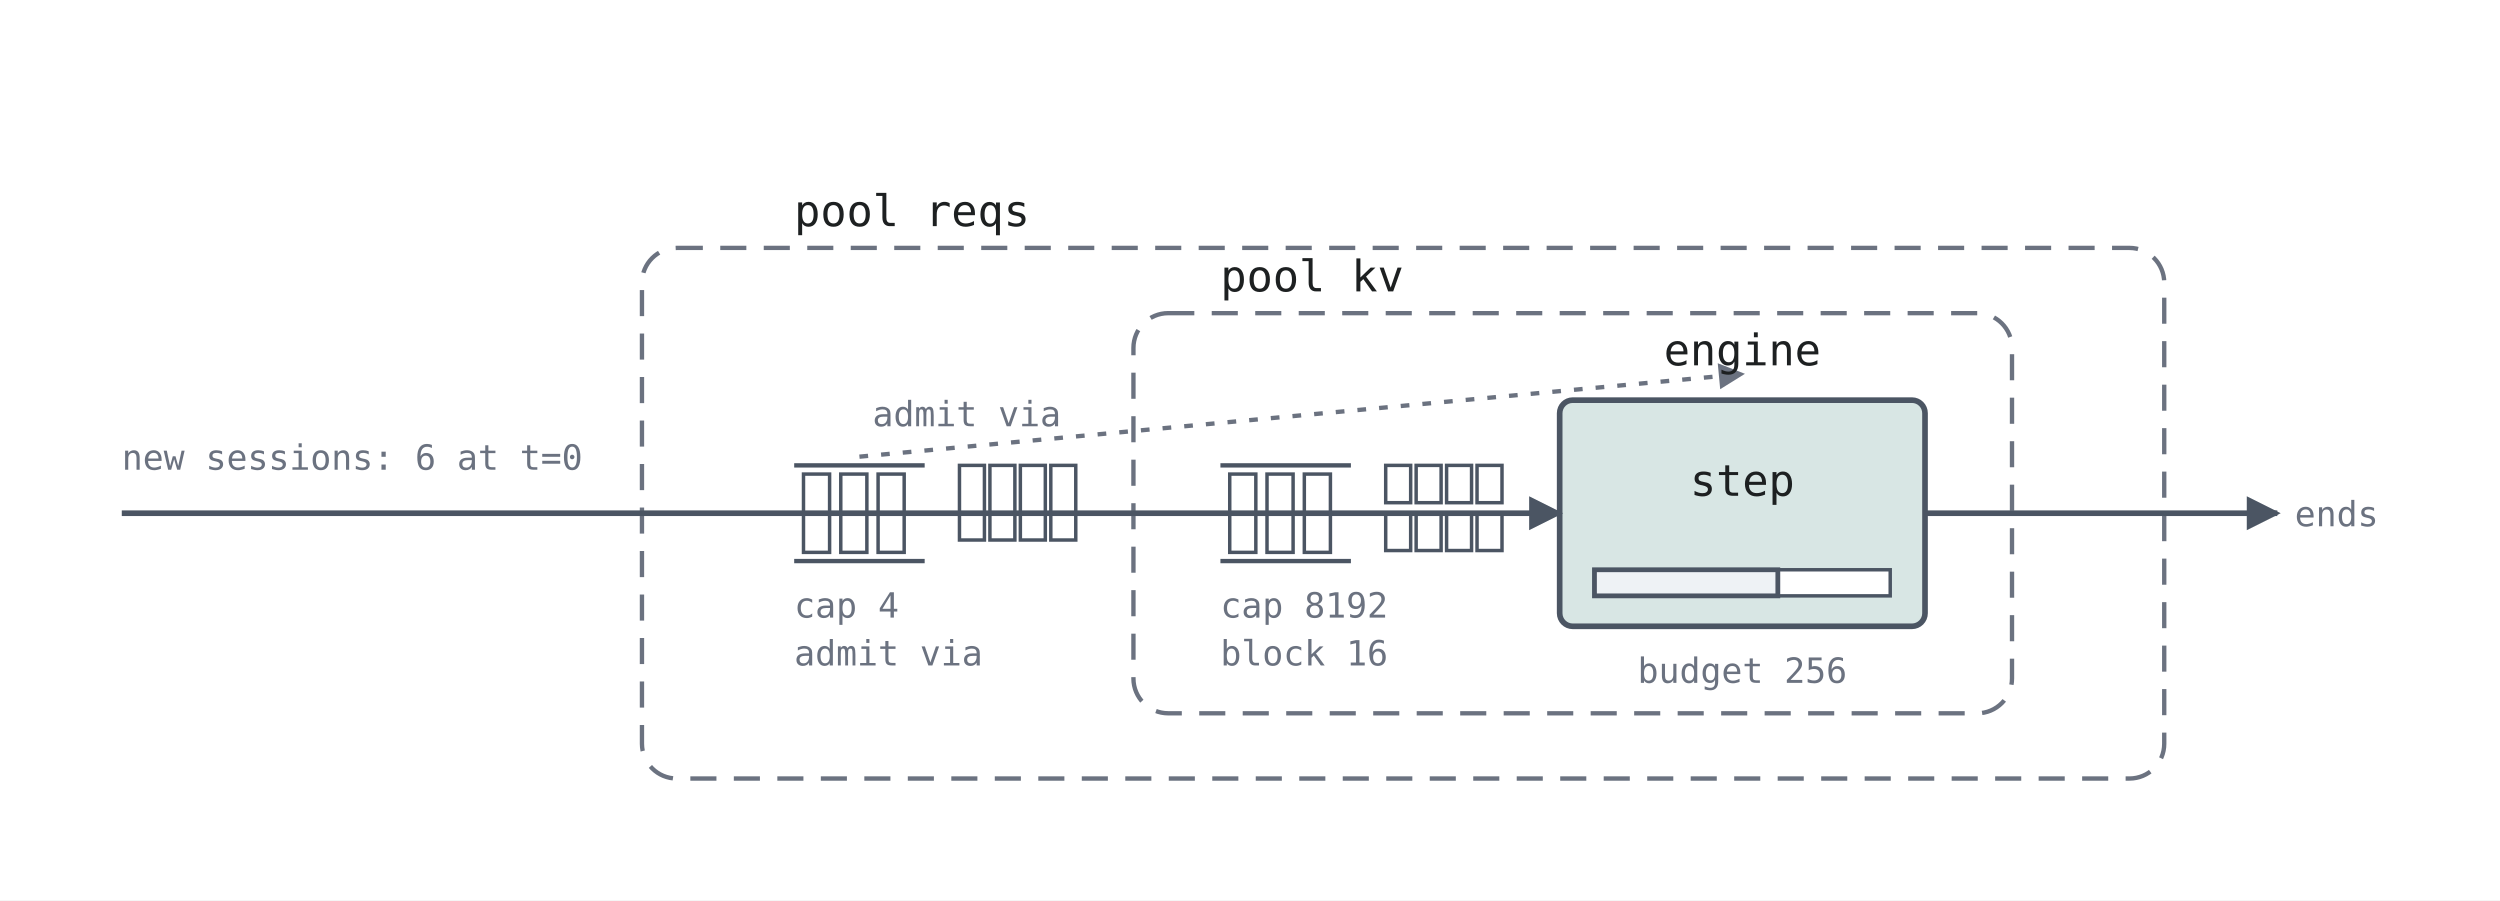
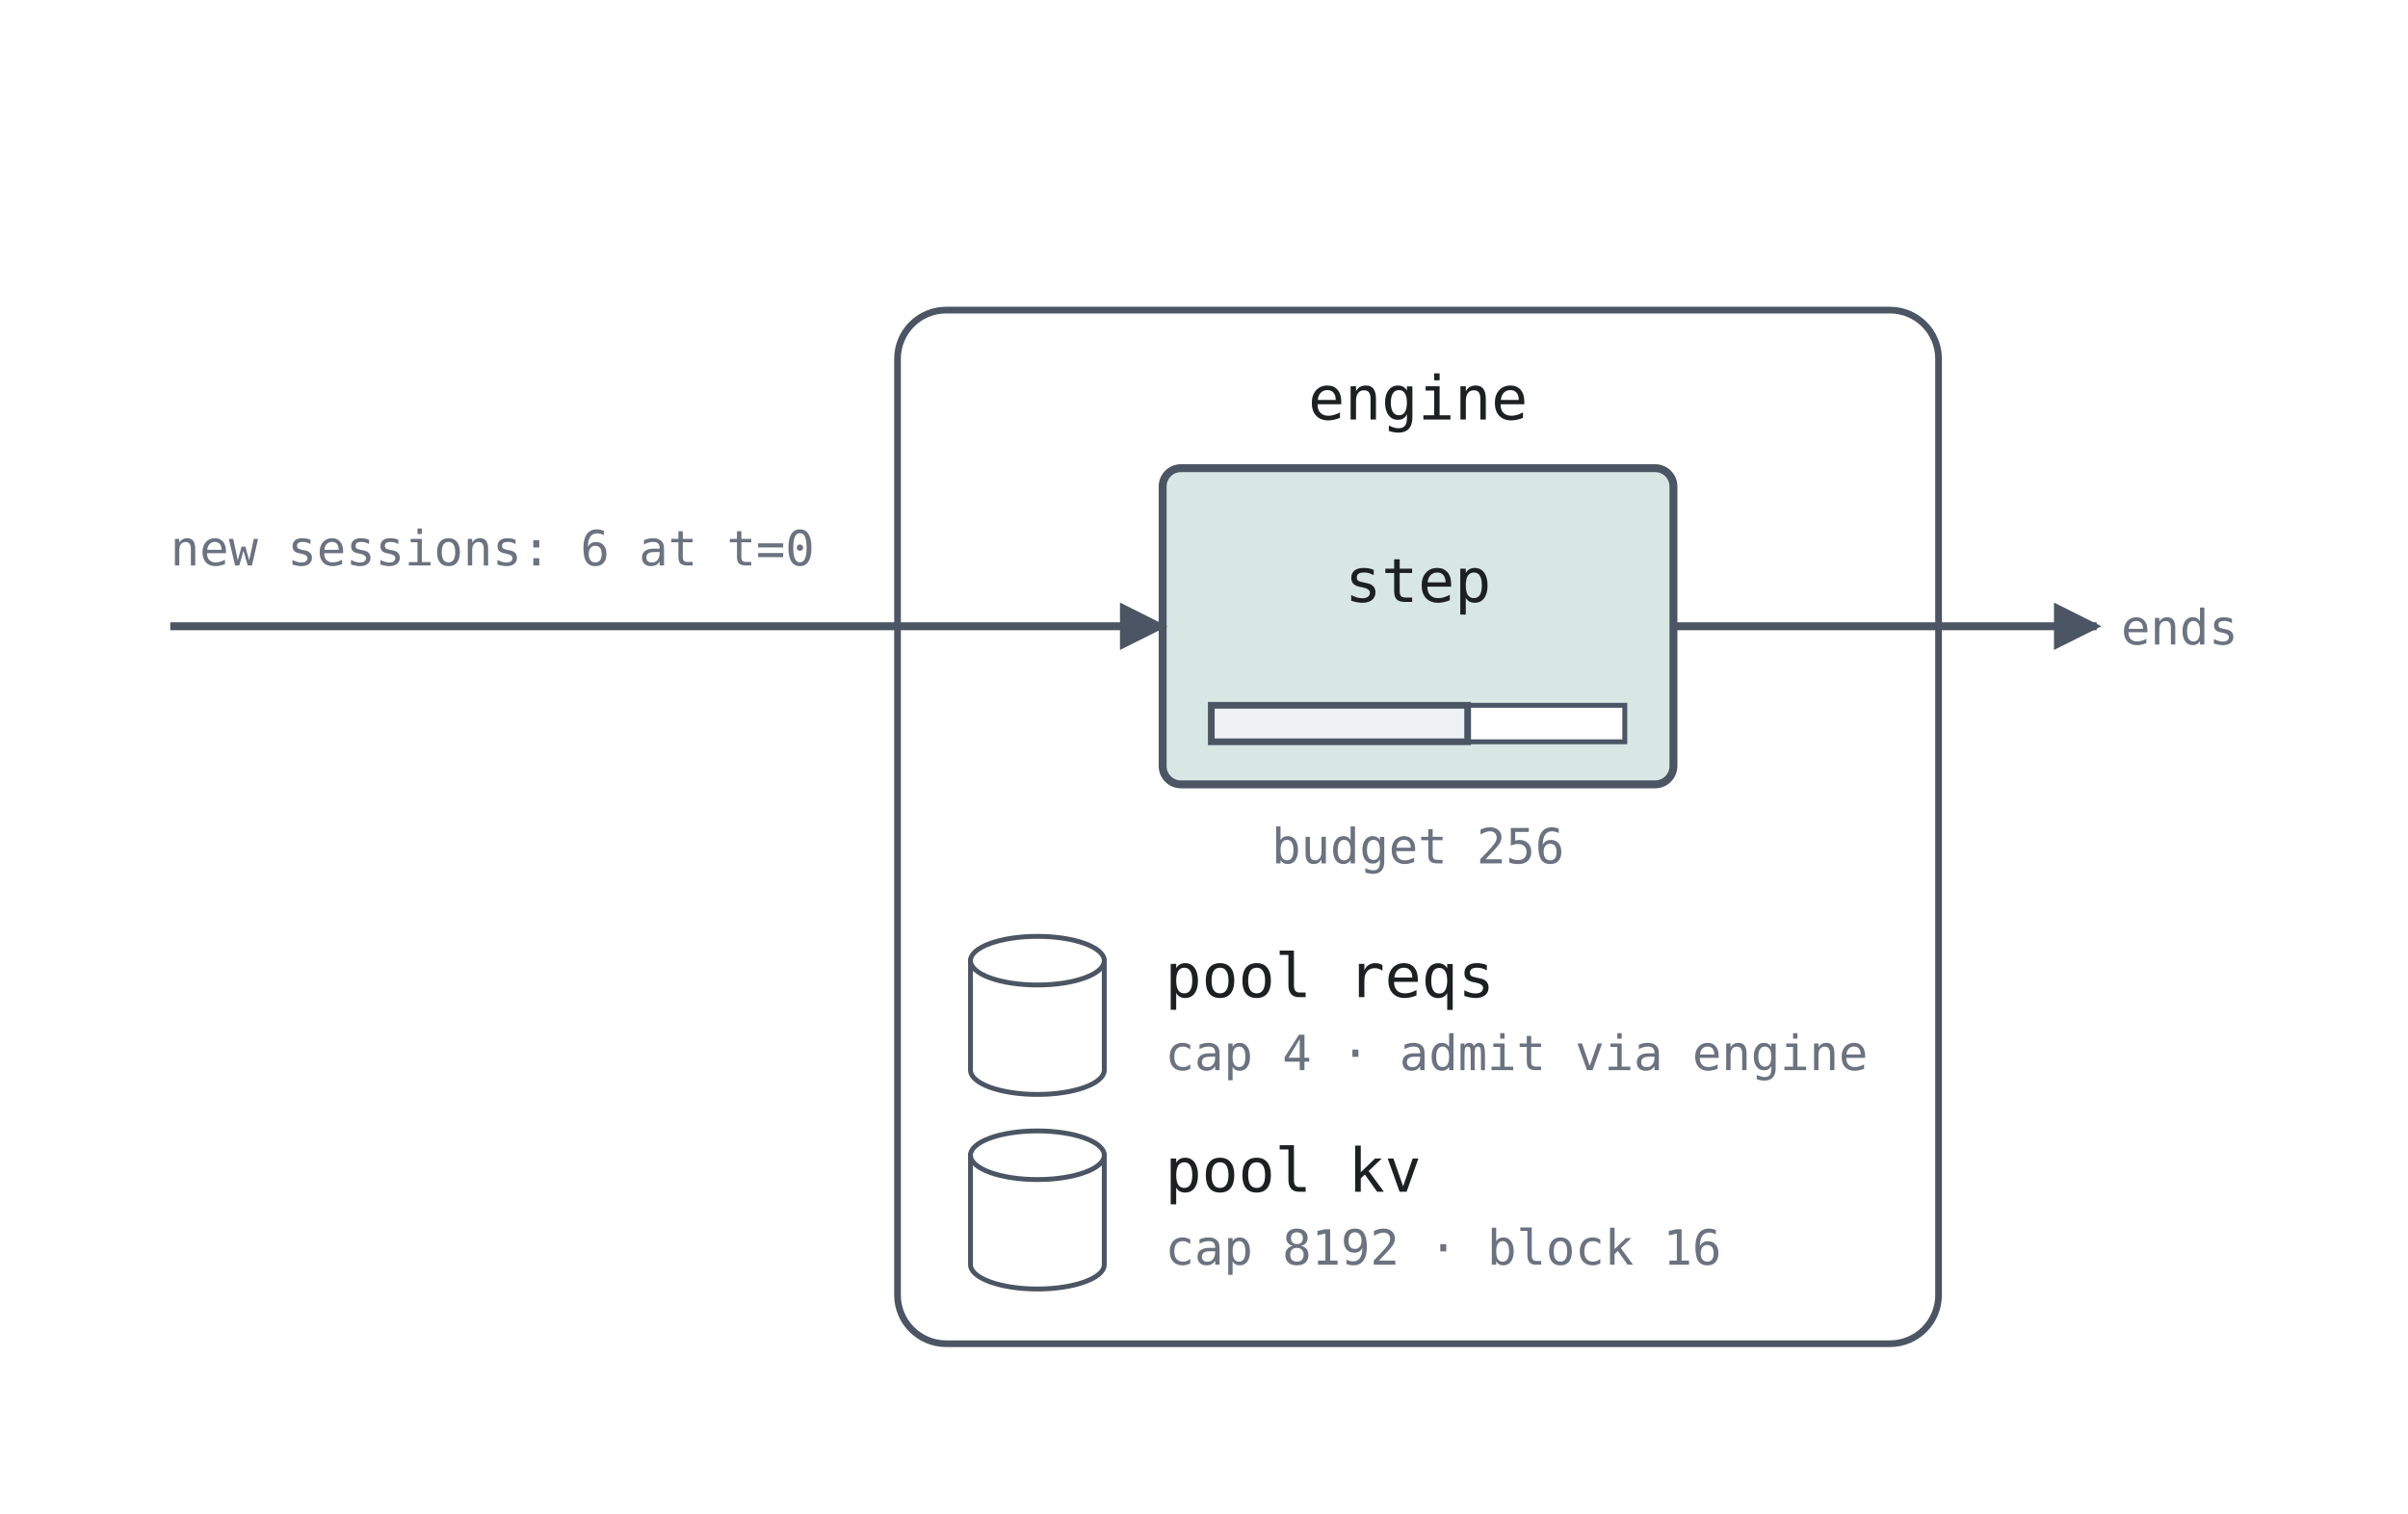
- <svg xmlns="http://www.w3.org/2000/svg" width="574.8" height="207" viewBox="0 0 574.8 207" role="img">
+ <svg xmlns="http://www.w3.org/2000/svg" width="396" height="249" viewBox="0 0 396 249" role="img">
  <style>
  text { font-family: ui-monospace, "SF Mono", Menlo, Consolas, monospace; }
  @media (prefers-color-scheme: dark) {
    text { fill: #e8e6e3; } text.dim { fill: #9aa4b2; }
    .bg { fill:#14171a }
    .solid { fill:#232a31;stroke:#b6bfcc }
    .cached { fill:#33302a }
    .instance { fill:#1a1f24;stroke:#b6bfcc }
+     .frame { stroke:#b6bfcc }
    .enclosure { stroke:#9aa4b2 }
    .station { fill:#26403d;stroke:#b6bfcc }
    .cell { fill:#14171a;stroke:#b6bfcc }
    .rail { stroke:#b6bfcc }
    .flow { stroke:#b6bfcc }
    .back { stroke:#b6bfcc }
    .relation { stroke:#9aa4b2 }
  }
</style>
  <defs>
    <marker id="a" viewBox="0 0 10 10" refX="9" refY="5" markerWidth="6" markerHeight="6" orient="auto-start-reverse">
      <path d="M0 0 L10 5 L0 10 z" fill="context-stroke" />
    </marker>
  </defs>
-   <rect class="bg" fill="#ffffff" x="0" y="0" width="574.8" height="207" />
-   <rect class="enclosure" fill="none" stroke="#6b7280" stroke-width="1" stroke-dasharray="6 4" x="260.6" y="72" width="202" height="92" rx="8" />
-   <text x="280.6" y="67" text-anchor="start" font-size="10" fill="#1d2021">pool kv</text>
-   <path class="rail" fill="none" stroke="#4b5563" stroke-width="1" d="M280.6 107 L310.6 107 M280.6 129 L310.6 129" />
-   <rect class="cell" fill="#ffffff" stroke="#4b5563" stroke-width=".8" x="282.74" y="109" width="6" height="18" />
-   <rect class="cell" fill="#ffffff" stroke="#4b5563" stroke-width=".8" x="291.31" y="109" width="6" height="18" />
-   <rect class="cell" fill="#ffffff" stroke="#4b5563" stroke-width=".8" x="299.89" y="109" width="6" height="18" />
-   <rect class="cell" fill="#ffffff" stroke="#4b5563" stroke-width=".8" x="318.6" y="107" width="5.74" height="8.58" />
-   <rect class="cell" fill="#ffffff" stroke="#4b5563" stroke-width=".8" x="325.6" y="107" width="5.74" height="8.58" />
-   <rect class="cell" fill="#ffffff" stroke="#4b5563" stroke-width=".8" x="332.6" y="107" width="5.74" height="8.58" />
-   <rect class="cell" fill="#ffffff" stroke="#4b5563" stroke-width=".8" x="339.6" y="107" width="5.74" height="8.58" />
-   <rect class="cell" fill="#ffffff" stroke="#4b5563" stroke-width=".8" x="318.6" y="118" width="5.74" height="8.58" />
-   <rect class="cell" fill="#ffffff" stroke="#4b5563" stroke-width=".8" x="325.6" y="118" width="5.74" height="8.58" />
-   <rect class="cell" fill="#ffffff" stroke="#4b5563" stroke-width=".8" x="332.6" y="118" width="5.74" height="8.58" />
-   <rect class="cell" fill="#ffffff" stroke="#4b5563" stroke-width=".8" x="339.6" y="118" width="5.74" height="8.58" />
-   <text x="280.6" y="142" text-anchor="start" font-size="8" fill="#6b7280" class="dim">cap 8192</text>
-   <text x="280.6" y="153" text-anchor="start" font-size="8" fill="#6b7280" class="dim">block 16</text>
-   <rect class="enclosure" fill="none" stroke="#6b7280" stroke-width="1" stroke-dasharray="6 4" x="147.6" y="57" width="350" height="122" rx="8" />
-   <text x="182.6" y="52" text-anchor="start" font-size="10" fill="#1d2021">pool reqs</text>
-   <path class="rail" fill="none" stroke="#4b5563" stroke-width="1" d="M182.6 107 L212.6 107 M182.6 129 L212.6 129" />
-   <rect class="cell" fill="#ffffff" stroke="#4b5563" stroke-width=".8" x="184.74" y="109" width="6" height="18" />
-   <rect class="cell" fill="#ffffff" stroke="#4b5563" stroke-width=".8" x="193.31" y="109" width="6" height="18" />
-   <rect class="cell" fill="#ffffff" stroke="#4b5563" stroke-width=".8" x="201.89" y="109" width="6" height="18" />
-   <rect class="cell" fill="#ffffff" stroke="#4b5563" stroke-width=".8" x="220.6" y="107" width="5.74" height="17.16" />
-   <rect class="cell" fill="#ffffff" stroke="#4b5563" stroke-width=".8" x="227.6" y="107" width="5.74" height="17.16" />
-   <rect class="cell" fill="#ffffff" stroke="#4b5563" stroke-width=".8" x="234.6" y="107" width="5.74" height="17.16" />
-   <rect class="cell" fill="#ffffff" stroke="#4b5563" stroke-width=".8" x="241.6" y="107" width="5.74" height="17.16" />
-   <text x="182.6" y="142" text-anchor="start" font-size="8" fill="#6b7280" class="dim">cap 4</text>
-   <text x="182.6" y="153" text-anchor="start" font-size="8" fill="#6b7280" class="dim">admit via</text>
-   <path class="relation" fill="none" stroke="#6b7280" stroke-width="1" stroke-dasharray="2 3" d="M197.6 105 L400.6 86" marker-end="url(#a)" />
-   <text x="200.6" y="98" text-anchor="start" font-size="8" fill="#6b7280" class="dim">admit via</text>
-   <rect class="station" fill="#d8e6e4" stroke="#4b5563" stroke-width="1.3" x="358.6" y="92" width="84" height="52" rx="3" />
-   <rect class="cell" fill="#ffffff" stroke="#4b5563" stroke-width=".8" x="366.6" y="131" width="68" height="6" />
-   <rect class="solid" fill="#eef2f5" stroke="#4b5563" stroke-width="1.1" x="366.6" y="131" width="42.16" height="6" />
-   <text x="400.6" y="114" text-anchor="middle" font-size="10" fill="#1d2021">step</text>
-   <text x="400.6" y="84" text-anchor="middle" font-size="10" fill="#1d2021">engine</text>
-   <text x="400.6" y="157" text-anchor="middle" font-size="8" fill="#6b7280" class="dim">budget 256</text>
-   <path class="flow" fill="none" stroke="#4b5563" stroke-width="1.3" d="M28 118 L358.6 118" marker-end="url(#a)" />
-   <text x="28" y="108" text-anchor="start" font-size="8" fill="#6b7280" class="dim">new sessions: 6 at t=0</text>
-   <path class="flow" fill="none" stroke="#4b5563" stroke-width="1.3" d="M442.6 118 L523.6 118" marker-end="url(#a)" />
-   <text x="527.6" y="121" text-anchor="start" font-size="8" fill="#6b7280" class="dim">ends</text>
+   <rect class="bg" fill="#ffffff" x="0" y="0" width="396" height="249" />
+   <rect class="frame" fill="none" stroke="#4b5563" stroke-width="1.1" x="147.6" y="51" width="171.2" height="170" rx="8" />
+   <path class="cell" fill="#ffffff" stroke="#4b5563" stroke-width=".8" d="M 159.6 158 L 159.6 176 A 11 4 0 0 0 181.6 176 L 181.6 158 Z" />
+   <ellipse class="cell" fill="#ffffff" stroke="#4b5563" stroke-width=".8" cx="170.6" cy="158" rx="11" ry="4" />
+   <text x="191.6" y="164" text-anchor="start" font-size="10" fill="#1d2021">pool reqs</text>
+   <text x="191.6" y="176" text-anchor="start" font-size="8" fill="#6b7280" class="dim">cap 4 · admit via engine</text>
+   <path class="cell" fill="#ffffff" stroke="#4b5563" stroke-width=".8" d="M 159.6 190 L 159.6 208 A 11 4 0 0 0 181.6 208 L 181.6 190 Z" />
+   <ellipse class="cell" fill="#ffffff" stroke="#4b5563" stroke-width=".8" cx="170.6" cy="190" rx="11" ry="4" />
+   <text x="191.6" y="196" text-anchor="start" font-size="10" fill="#1d2021">pool kv</text>
+   <text x="191.6" y="208" text-anchor="start" font-size="8" fill="#6b7280" class="dim">cap 8192 · block 16</text>
+   <rect class="station" fill="#d8e6e4" stroke="#4b5563" stroke-width="1.3" x="191.2" y="77" width="84" height="52" rx="3" />
+   <rect class="cell" fill="#ffffff" stroke="#4b5563" stroke-width=".8" x="199.2" y="116" width="68" height="6" />
+   <rect class="solid" fill="#eef2f5" stroke="#4b5563" stroke-width="1.1" x="199.2" y="116" width="42.16" height="6" />
+   <text x="233.2" y="99" text-anchor="middle" font-size="10" fill="#1d2021">step</text>
+   <text x="233.2" y="69" text-anchor="middle" font-size="10" fill="#1d2021">engine</text>
+   <text x="233.2" y="142" text-anchor="middle" font-size="8" fill="#6b7280" class="dim">budget 256</text>
+   <path class="flow" fill="none" stroke="#4b5563" stroke-width="1.3" d="M28 103 L191.2 103" marker-end="url(#a)" />
+   <text x="28" y="93" text-anchor="start" font-size="8" fill="#6b7280" class="dim">new sessions: 6 at t=0</text>
+   <path class="flow" fill="none" stroke="#4b5563" stroke-width="1.3" d="M275.2 103 L344.8 103" marker-end="url(#a)" />
+   <text x="348.8" y="106" text-anchor="start" font-size="8" fill="#6b7280" class="dim">ends</text>
</svg>
